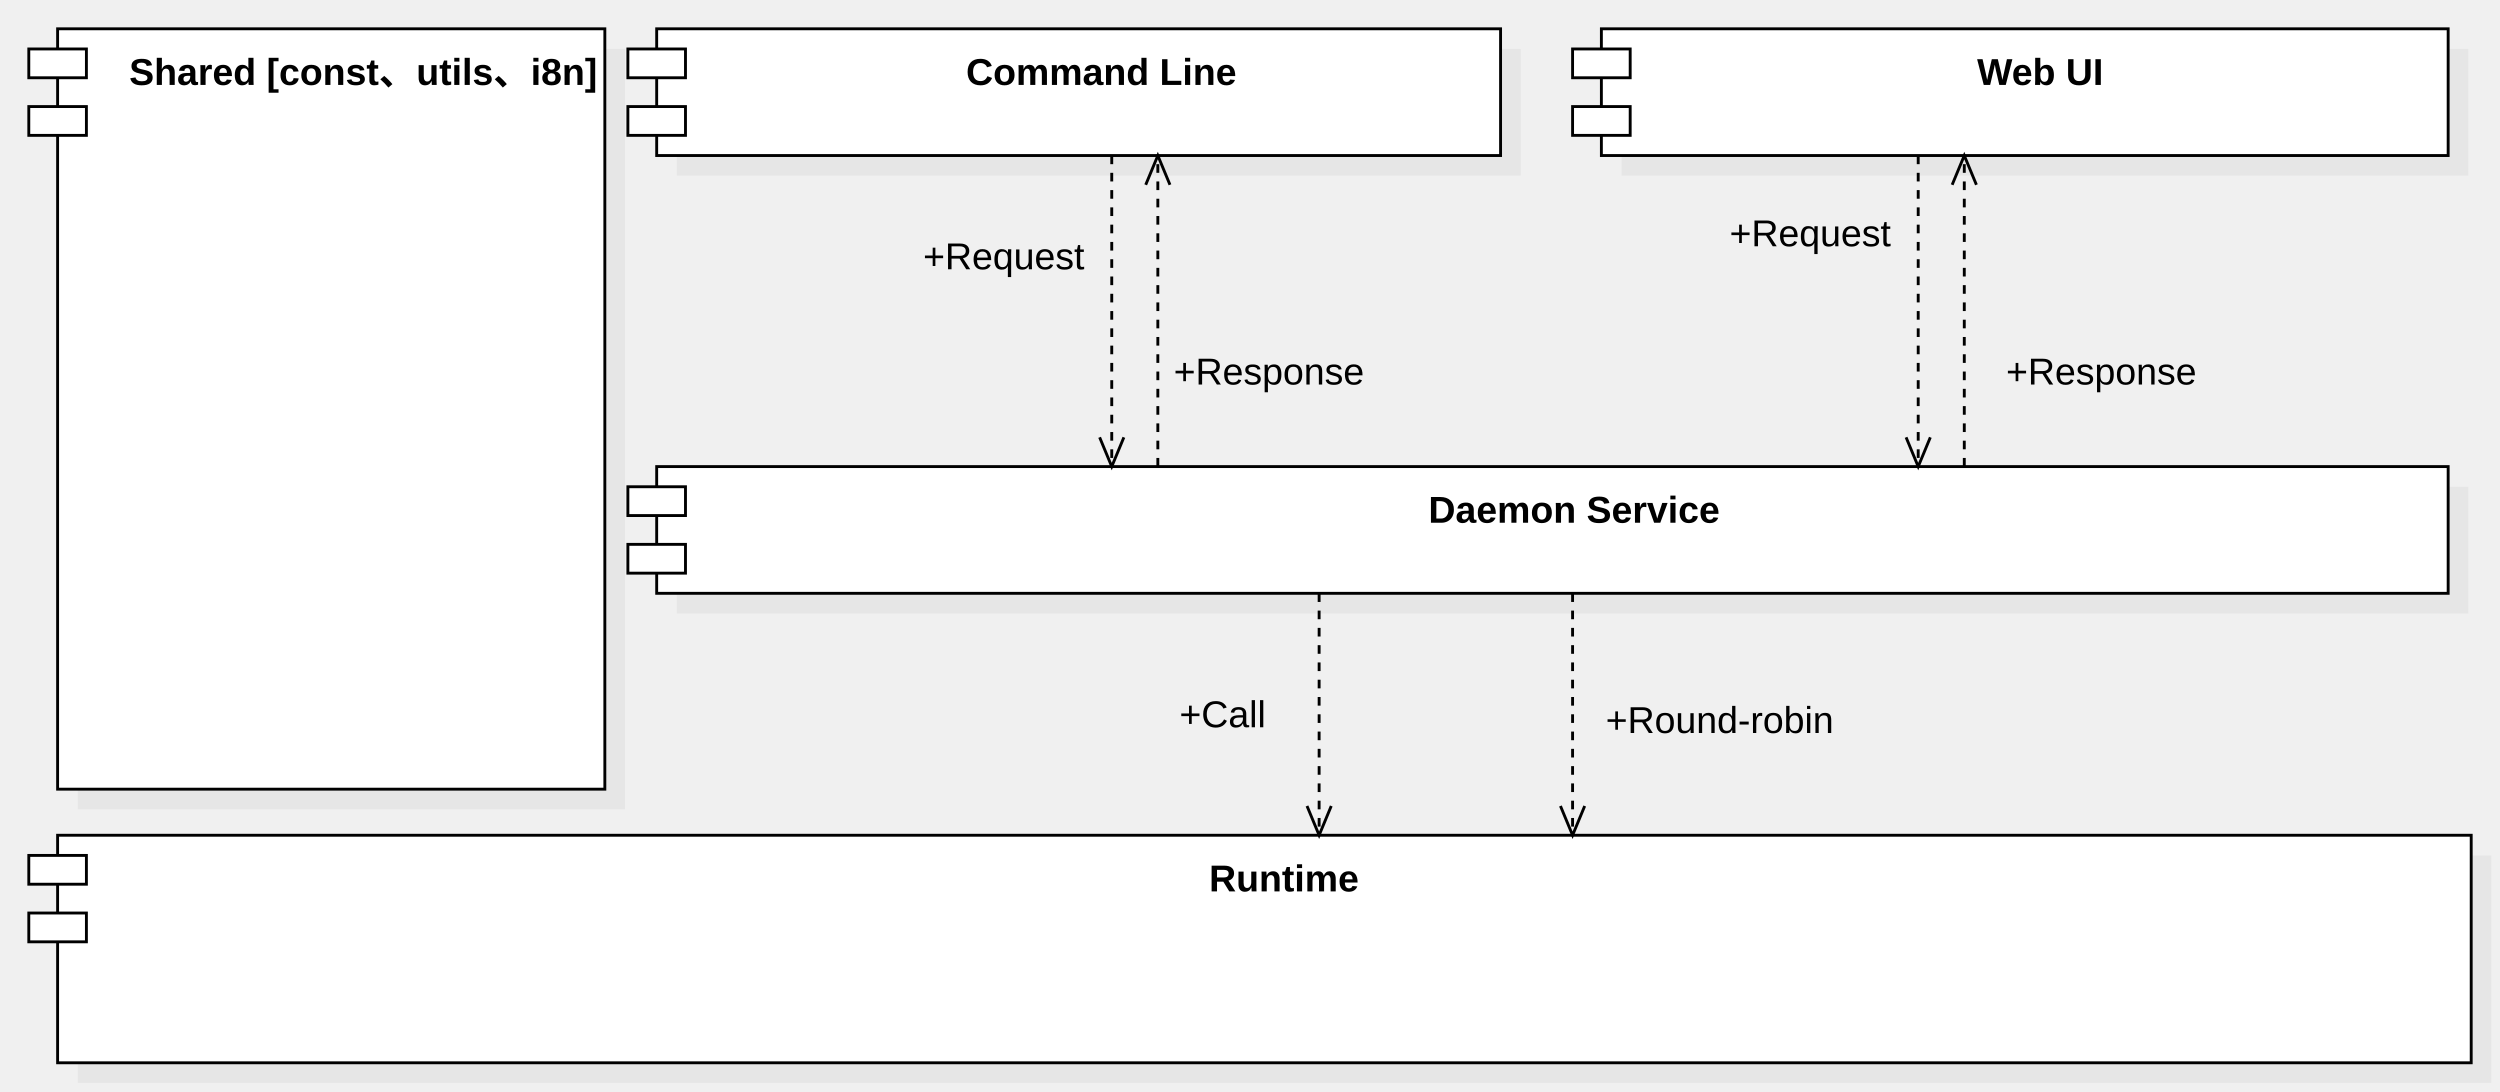
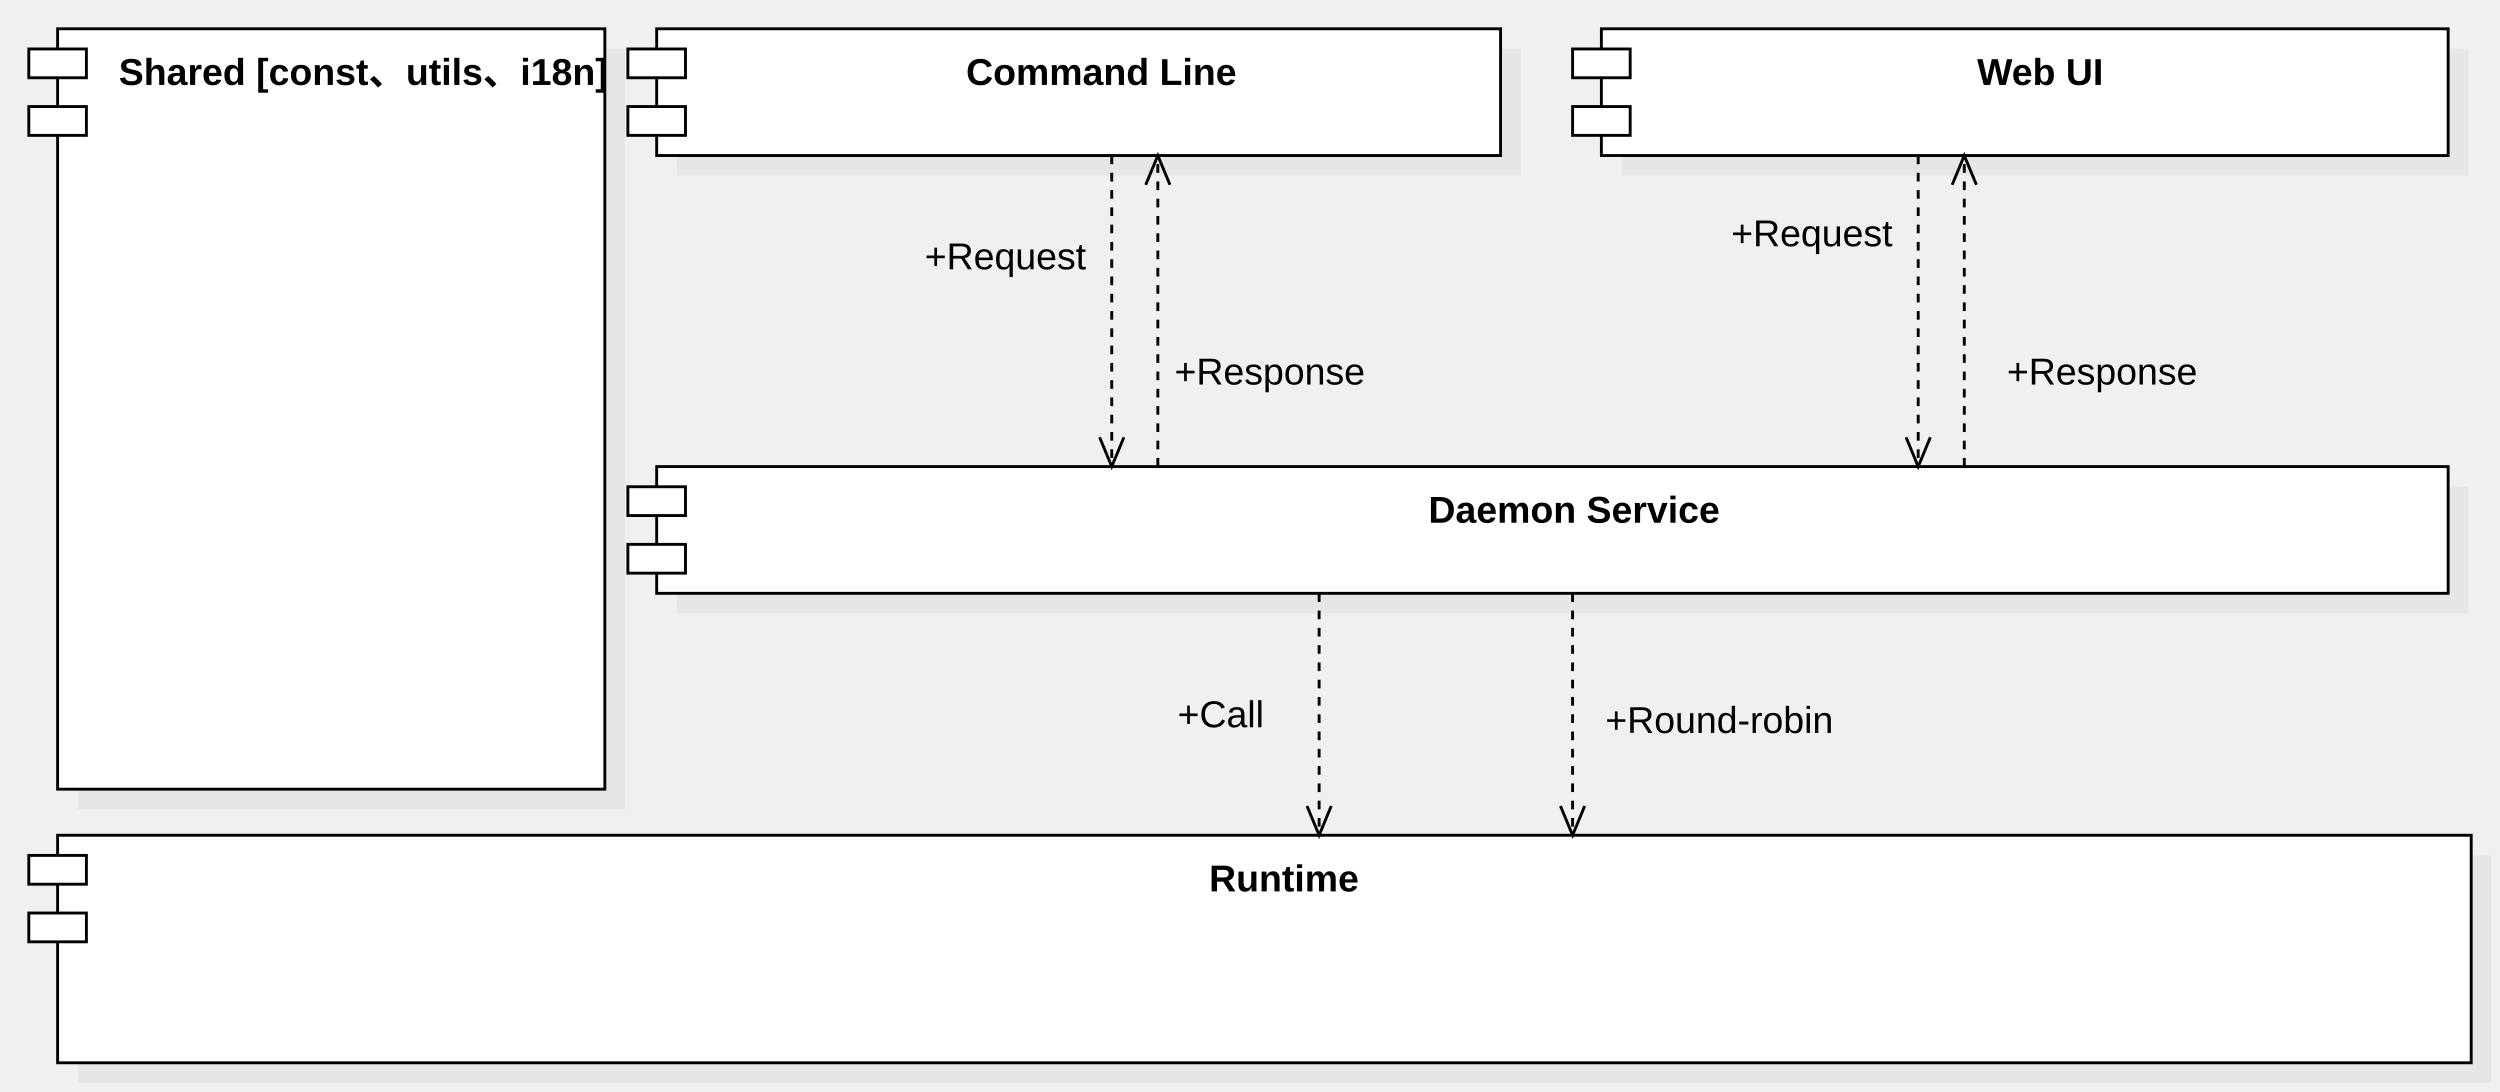
<svg xmlns="http://www.w3.org/2000/svg" version="1.1" width="868" height="379" style="background:#fff;">
  <defs />
  <g>
    <g transform="translate(-54,-142) scale(1,1)">
      <rect fill="#C0C0C0" stroke="none" x="289" y="159" width="293" height="44" opacity="0.2" />
    </g>
    <g transform="translate(-54,-142) scale(1,1)">
      <rect fill="#ffffff" stroke="none" x="282" y="152" width="293" height="44" />
    </g>
    <g transform="translate(-54,-142) scale(1,1)">
      <path fill="none" stroke="#000000" d="M 282 152 L 575 152 L 575 196 L 282 196 L 282 152 Z Z" stroke-miterlimit="10" />
    </g>
    <g transform="translate(-54,-142) scale(1,1)">
      <rect fill="#ffffff" stroke="none" x="272" y="159" width="20" height="10" />
    </g>
    <g transform="translate(-54,-142) scale(1,1)">
      <path fill="none" stroke="#000000" d="M 272 159 L 292 159 L 292 169 L 272 169 L 272 159 Z Z" stroke-miterlimit="10" />
    </g>
    <g transform="translate(-54,-142) scale(1,1)">
      <rect fill="#ffffff" stroke="none" x="272" y="179" width="20" height="10" />
    </g>
    <g transform="translate(-54,-142) scale(1,1)">
      <path fill="none" stroke="#000000" d="M 272 179 L 292 179 L 292 189 L 272 189 L 272 179 Z Z" stroke-miterlimit="10" />
    </g>
    <g transform="translate(-54,-142) scale(1,1)">
      <g>
        <path fill="none" stroke="none" />
        <text fill="#000000" stroke="none" font-family="Arial" font-size="13px" font-style="normal" font-weight="bold" text-decoration="none" x="389.422" y="171.5">Command Line</text>
      </g>
    </g>
    <g transform="translate(-54,-142) scale(1,1)">
      <rect fill="#C0C0C0" stroke="none" x="289" y="311" width="622" height="44" opacity="0.2" />
    </g>
    <g transform="translate(-54,-142) scale(1,1)">
      <rect fill="#ffffff" stroke="none" x="282" y="304" width="622" height="44" />
    </g>
    <g transform="translate(-54,-142) scale(1,1)">
      <path fill="none" stroke="#000000" d="M 282 304 L 904 304 L 904 348 L 282 348 L 282 304 Z Z" stroke-miterlimit="10" />
    </g>
    <g transform="translate(-54,-142) scale(1,1)">
      <rect fill="#ffffff" stroke="none" x="272" y="311" width="20" height="10" />
    </g>
    <g transform="translate(-54,-142) scale(1,1)">
      <path fill="none" stroke="#000000" d="M 272 311 L 292 311 L 292 321 L 272 321 L 272 311 Z Z" stroke-miterlimit="10" />
    </g>
    <g transform="translate(-54,-142) scale(1,1)">
      <rect fill="#ffffff" stroke="none" x="272" y="331" width="20" height="10" />
    </g>
    <g transform="translate(-54,-142) scale(1,1)">
      <path fill="none" stroke="#000000" d="M 272 331 L 292 331 L 292 341 L 272 341 L 272 331 Z Z" stroke-miterlimit="10" />
    </g>
    <g transform="translate(-54,-142) scale(1,1)">
      <g>
        <path fill="none" stroke="none" />
        <text fill="#000000" stroke="none" font-family="Arial" font-size="13px" font-style="normal" font-weight="bold" text-decoration="none" x="549.951" y="323.5">Daemon
          Service</text>
      </g>
    </g>
    <g transform="translate(-54,-142) scale(1,1)">
      <rect fill="#C0C0C0" stroke="none" x="81" y="159" width="190" height="264" opacity="0.2" />
    </g>
    <g transform="translate(-54,-142) scale(1,1)">
      <rect fill="#ffffff" stroke="none" x="74" y="152" width="190" height="264" />
    </g>
    <g transform="translate(-54,-142) scale(1,1)">
      <path fill="none" stroke="#000000" d="M 74 152 L 264 152 L 264 416 L 74 416 L 74 152 Z Z" stroke-miterlimit="10" />
    </g>
    <g transform="translate(-54,-142) scale(1,1)">
      <rect fill="#ffffff" stroke="none" x="64" y="159" width="20" height="10" />
    </g>
    <g transform="translate(-54,-142) scale(1,1)">
      <path fill="none" stroke="#000000" d="M 64 159 L 84 159 L 84 169 L 64 169 L 64 159 Z Z" stroke-miterlimit="10" />
    </g>
    <g transform="translate(-54,-142) scale(1,1)">
      <rect fill="#ffffff" stroke="none" x="64" y="179" width="20" height="10" />
    </g>
    <g transform="translate(-54,-142) scale(1,1)">
      <path fill="none" stroke="#000000" d="M 64 179 L 84 179 L 84 189 L 64 189 L 64 179 Z Z" stroke-miterlimit="10" />
    </g>
    <g transform="translate(-54,-142) scale(1,1)">
      <g>
        <path fill="none" stroke="none" />
-         <text fill="#000000" stroke="none" font-family="Arial" font-size="13px" font-style="normal" font-weight="bold" text-decoration="none" x="98.853" y="171.5">Shared
-           [const、utils、i8n]</text>
+         <text fill="#000000" stroke="none" font-family="Arial" font-size="13px" font-style="normal" font-weight="bold" text-decoration="none" x="95.238" y="171.5">Shared
+           [const、utils、i18n]</text>
      </g>
    </g>
    <g transform="translate(-54,-142) scale(1,1)">
      <rect fill="#C0C0C0" stroke="none" x="81" y="439" width="838" height="79" opacity="0.2" />
    </g>
    <g transform="translate(-54,-142) scale(1,1)">
      <rect fill="#ffffff" stroke="none" x="74" y="432" width="838" height="79" />
    </g>
    <g transform="translate(-54,-142) scale(1,1)">
      <path fill="none" stroke="#000000" d="M 74 432 L 912 432 L 912 511 L 74 511 L 74 432 Z Z" stroke-miterlimit="10" />
    </g>
    <g transform="translate(-54,-142) scale(1,1)">
      <rect fill="#ffffff" stroke="none" x="64" y="439" width="20" height="10" />
    </g>
    <g transform="translate(-54,-142) scale(1,1)">
      <path fill="none" stroke="#000000" d="M 64 439 L 84 439 L 84 449 L 64 449 L 64 439 Z Z" stroke-miterlimit="10" />
    </g>
    <g transform="translate(-54,-142) scale(1,1)">
      <rect fill="#ffffff" stroke="none" x="64" y="459" width="20" height="10" />
    </g>
    <g transform="translate(-54,-142) scale(1,1)">
      <path fill="none" stroke="#000000" d="M 64 459 L 84 459 L 84 469 L 64 469 L 64 459 Z Z" stroke-miterlimit="10" />
    </g>
    <g transform="translate(-54,-142) scale(1,1)">
      <g>
        <path fill="none" stroke="none" />
        <text fill="#000000" stroke="none" font-family="Arial" font-size="13px" font-style="normal" font-weight="bold" text-decoration="none" x="473.796" y="451.5">Runtime</text>
      </g>
    </g>
    <g transform="translate(-54,-142) scale(1,1)">
      <rect fill="#C0C0C0" stroke="none" x="617" y="159" width="294" height="44" opacity="0.2" />
    </g>
    <g transform="translate(-54,-142) scale(1,1)">
      <rect fill="#ffffff" stroke="none" x="610" y="152" width="294" height="44" />
    </g>
    <g transform="translate(-54,-142) scale(1,1)">
      <path fill="none" stroke="#000000" d="M 610 152 L 904 152 L 904 196 L 610 196 L 610 152 Z Z" stroke-miterlimit="10" />
    </g>
    <g transform="translate(-54,-142) scale(1,1)">
      <rect fill="#ffffff" stroke="none" x="600" y="159" width="20" height="10" />
    </g>
    <g transform="translate(-54,-142) scale(1,1)">
      <path fill="none" stroke="#000000" d="M 600 159 L 620 159 L 620 169 L 600 169 L 600 159 Z Z" stroke-miterlimit="10" />
    </g>
    <g transform="translate(-54,-142) scale(1,1)">
      <rect fill="#ffffff" stroke="none" x="600" y="179" width="20" height="10" />
    </g>
    <g transform="translate(-54,-142) scale(1,1)">
      <path fill="none" stroke="#000000" d="M 600 179 L 620 179 L 620 189 L 600 189 L 600 179 Z Z" stroke-miterlimit="10" />
    </g>
    <g transform="translate(-54,-142) scale(1,1)">
      <g>
        <path fill="none" stroke="none" />
        <text fill="#000000" stroke="none" font-family="Arial" font-size="13px" font-style="normal" font-weight="bold" text-decoration="none" x="740.447" y="171.5">Web UI</text>
      </g>
    </g>
    <g transform="translate(-54,-142) scale(1,1)">
      <path fill="none" stroke="#000000" d="M 440 196 L 440 304" stroke-miterlimit="10" stroke-dasharray="3" />
    </g>
    <g transform="translate(-54,-142) scale(1,1)">
      <path fill="none" stroke="#000000" d="M 435.79 293.837 L 440 304 L 444.21 293.837" stroke-miterlimit="10" />
    </g>
    <g transform="translate(-54,-142) scale(1,1)">
      <g>
        <path fill="none" stroke="none" />
-         <text fill="#000000" stroke="none" font-family="Arial" font-size="13px" font-style="normal" font-weight="normal" text-decoration="none" x="374.5" y="235.5">+Request</text>
+         <text fill="#000000" stroke="none" font-family="Arial" font-size="13px" font-style="normal" font-weight="normal" text-decoration="none" x="375.075" y="235.5">+Request</text>
      </g>
    </g>
    <g transform="translate(-54,-142) scale(1,1)">
      <path fill="none" stroke="#000000" d="M 720 196 L 720 304" stroke-miterlimit="10" stroke-dasharray="3" />
    </g>
    <g transform="translate(-54,-142) scale(1,1)">
      <path fill="none" stroke="#000000" d="M 715.79 293.837 L 720 304 L 724.21 293.837" stroke-miterlimit="10" />
    </g>
    <g transform="translate(-54,-142) scale(1,1)">
      <g>
        <path fill="none" stroke="none" />
-         <text fill="#000000" stroke="none" font-family="Arial" font-size="13px" font-style="normal" font-weight="normal" text-decoration="none" x="654.5" y="227.5">+Request</text>
+         <text fill="#000000" stroke="none" font-family="Arial" font-size="13px" font-style="normal" font-weight="normal" text-decoration="none" x="655.075" y="227.5">+Request</text>
      </g>
    </g>
    <g transform="translate(-54,-142) scale(1,1)">
      <path fill="none" stroke="#000000" d="M 456 304 L 456 196" stroke-miterlimit="10" stroke-dasharray="3" />
    </g>
    <g transform="translate(-54,-142) scale(1,1)">
      <path fill="none" stroke="#000000" d="M 460.21 206.163 L 456 196 L 451.79 206.163" stroke-miterlimit="10" />
    </g>
    <g transform="translate(-54,-142) scale(1,1)">
      <g>
        <path fill="none" stroke="none" />
-         <text fill="#000000" stroke="none" font-family="Arial" font-size="13px" font-style="normal" font-weight="normal" text-decoration="none" x="461.5" y="275.5">+Response</text>
+         <text fill="#000000" stroke="none" font-family="Arial" font-size="13px" font-style="normal" font-weight="normal" text-decoration="none" x="461.793" y="275.5">+Response</text>
      </g>
    </g>
    <g transform="translate(-54,-142) scale(1,1)">
      <path fill="none" stroke="#000000" d="M 736 304 L 736 196" stroke-miterlimit="10" stroke-dasharray="3" />
    </g>
    <g transform="translate(-54,-142) scale(1,1)">
      <path fill="none" stroke="#000000" d="M 740.21 206.163 L 736 196 L 731.79 206.163" stroke-miterlimit="10" />
    </g>
    <g transform="translate(-54,-142) scale(1,1)">
      <g>
        <path fill="none" stroke="none" />
-         <text fill="#000000" stroke="none" font-family="Arial" font-size="13px" font-style="normal" font-weight="normal" text-decoration="none" x="750.5" y="275.5">+Response</text>
+         <text fill="#000000" stroke="none" font-family="Arial" font-size="13px" font-style="normal" font-weight="normal" text-decoration="none" x="750.793" y="275.5">+Response</text>
      </g>
    </g>
    <g transform="translate(-54,-142) scale(1,1)">
      <path fill="none" stroke="#000000" d="M 512 348 L 512 432" stroke-miterlimit="10" stroke-dasharray="3" />
    </g>
    <g transform="translate(-54,-142) scale(1,1)">
      <path fill="none" stroke="#000000" d="M 507.79 421.837 L 512 432 L 516.21 421.837" stroke-miterlimit="10" />
    </g>
    <g transform="translate(-54,-142) scale(1,1)">
      <g>
        <path fill="none" stroke="none" />
-         <text fill="#000000" stroke="none" font-family="Arial" font-size="13px" font-style="normal" font-weight="normal" text-decoration="none" x="463.5" y="394.5">+Call</text>
+         <text fill="#000000" stroke="none" font-family="Arial" font-size="13px" font-style="normal" font-weight="normal" text-decoration="none" x="462.86" y="394.5">+Call</text>
      </g>
    </g>
    <g transform="translate(-54,-142) scale(1,1)">
      <path fill="none" stroke="#000000" d="M 600 348 L 600 432" stroke-miterlimit="10" stroke-dasharray="3" />
    </g>
    <g transform="translate(-54,-142) scale(1,1)">
      <path fill="none" stroke="#000000" d="M 595.79 421.837 L 600 432 L 604.21 421.837" stroke-miterlimit="10" />
    </g>
    <g transform="translate(-54,-142) scale(1,1)">
      <g>
        <path fill="none" stroke="none" />
-         <text fill="#000000" stroke="none" font-family="Arial" font-size="13px" font-style="normal" font-weight="normal" text-decoration="none" x="611.5" y="396.5">+Round-robin</text>
+         <text fill="#000000" stroke="none" font-family="Arial" font-size="13px" font-style="normal" font-weight="normal" text-decoration="none" x="611.37" y="396.5">+Round-robin</text>
      </g>
    </g>
  </g>
</svg>
